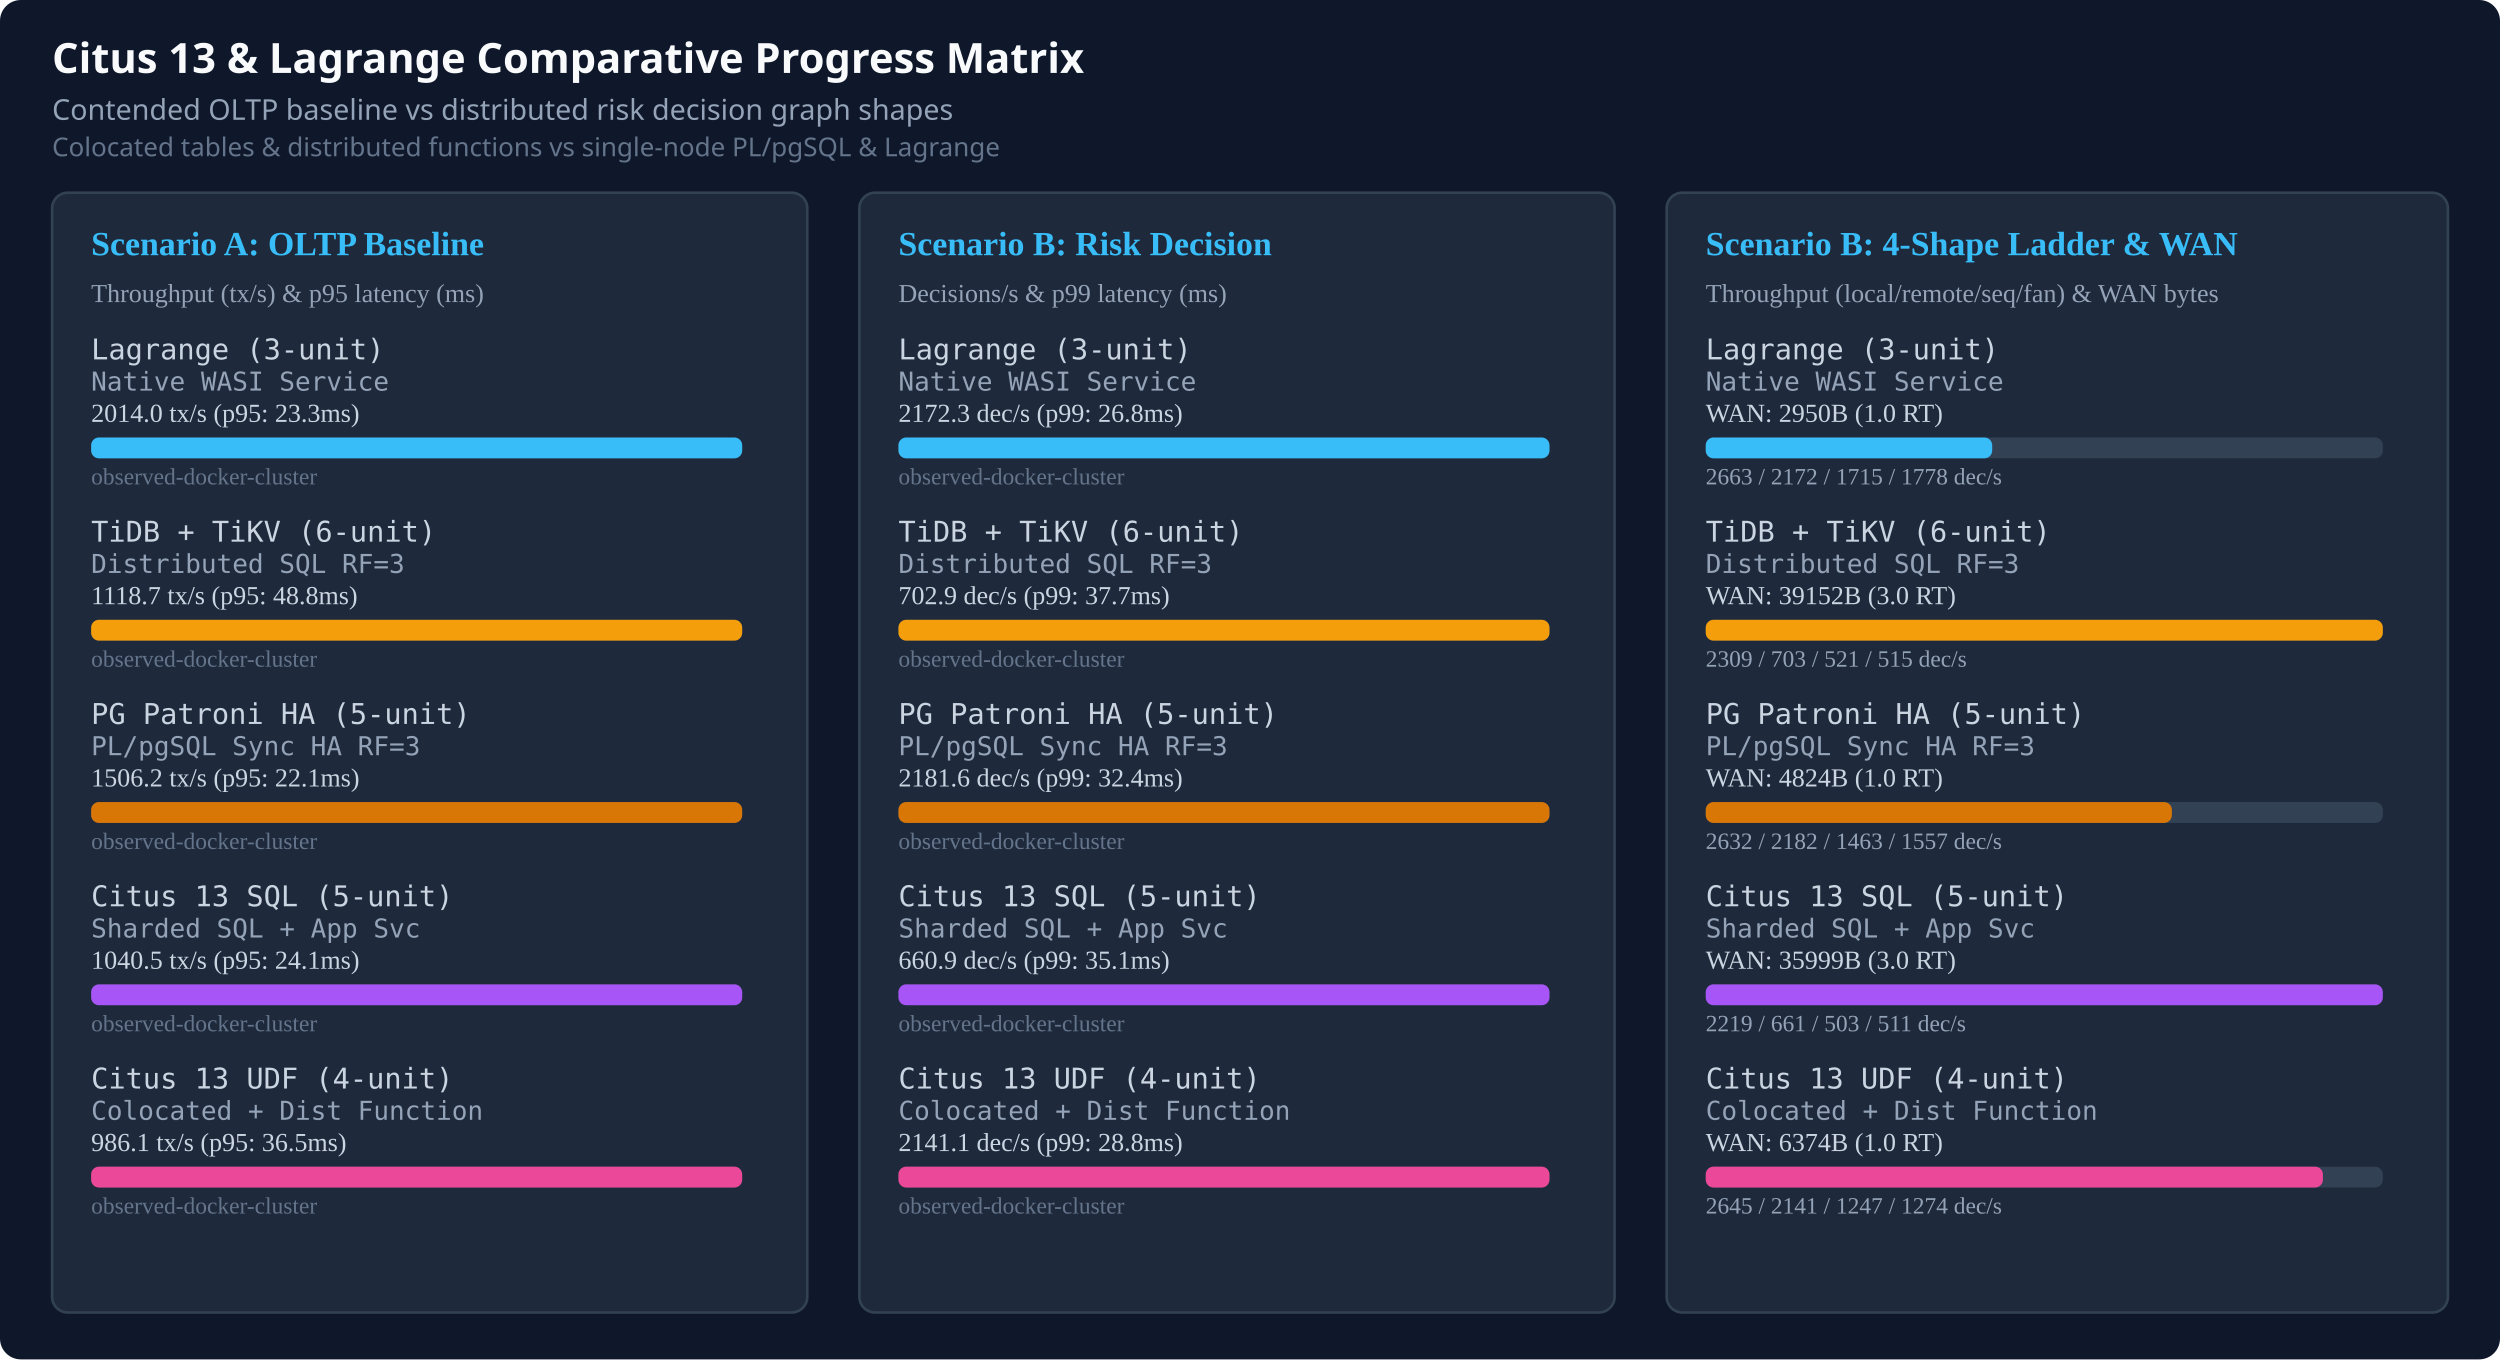
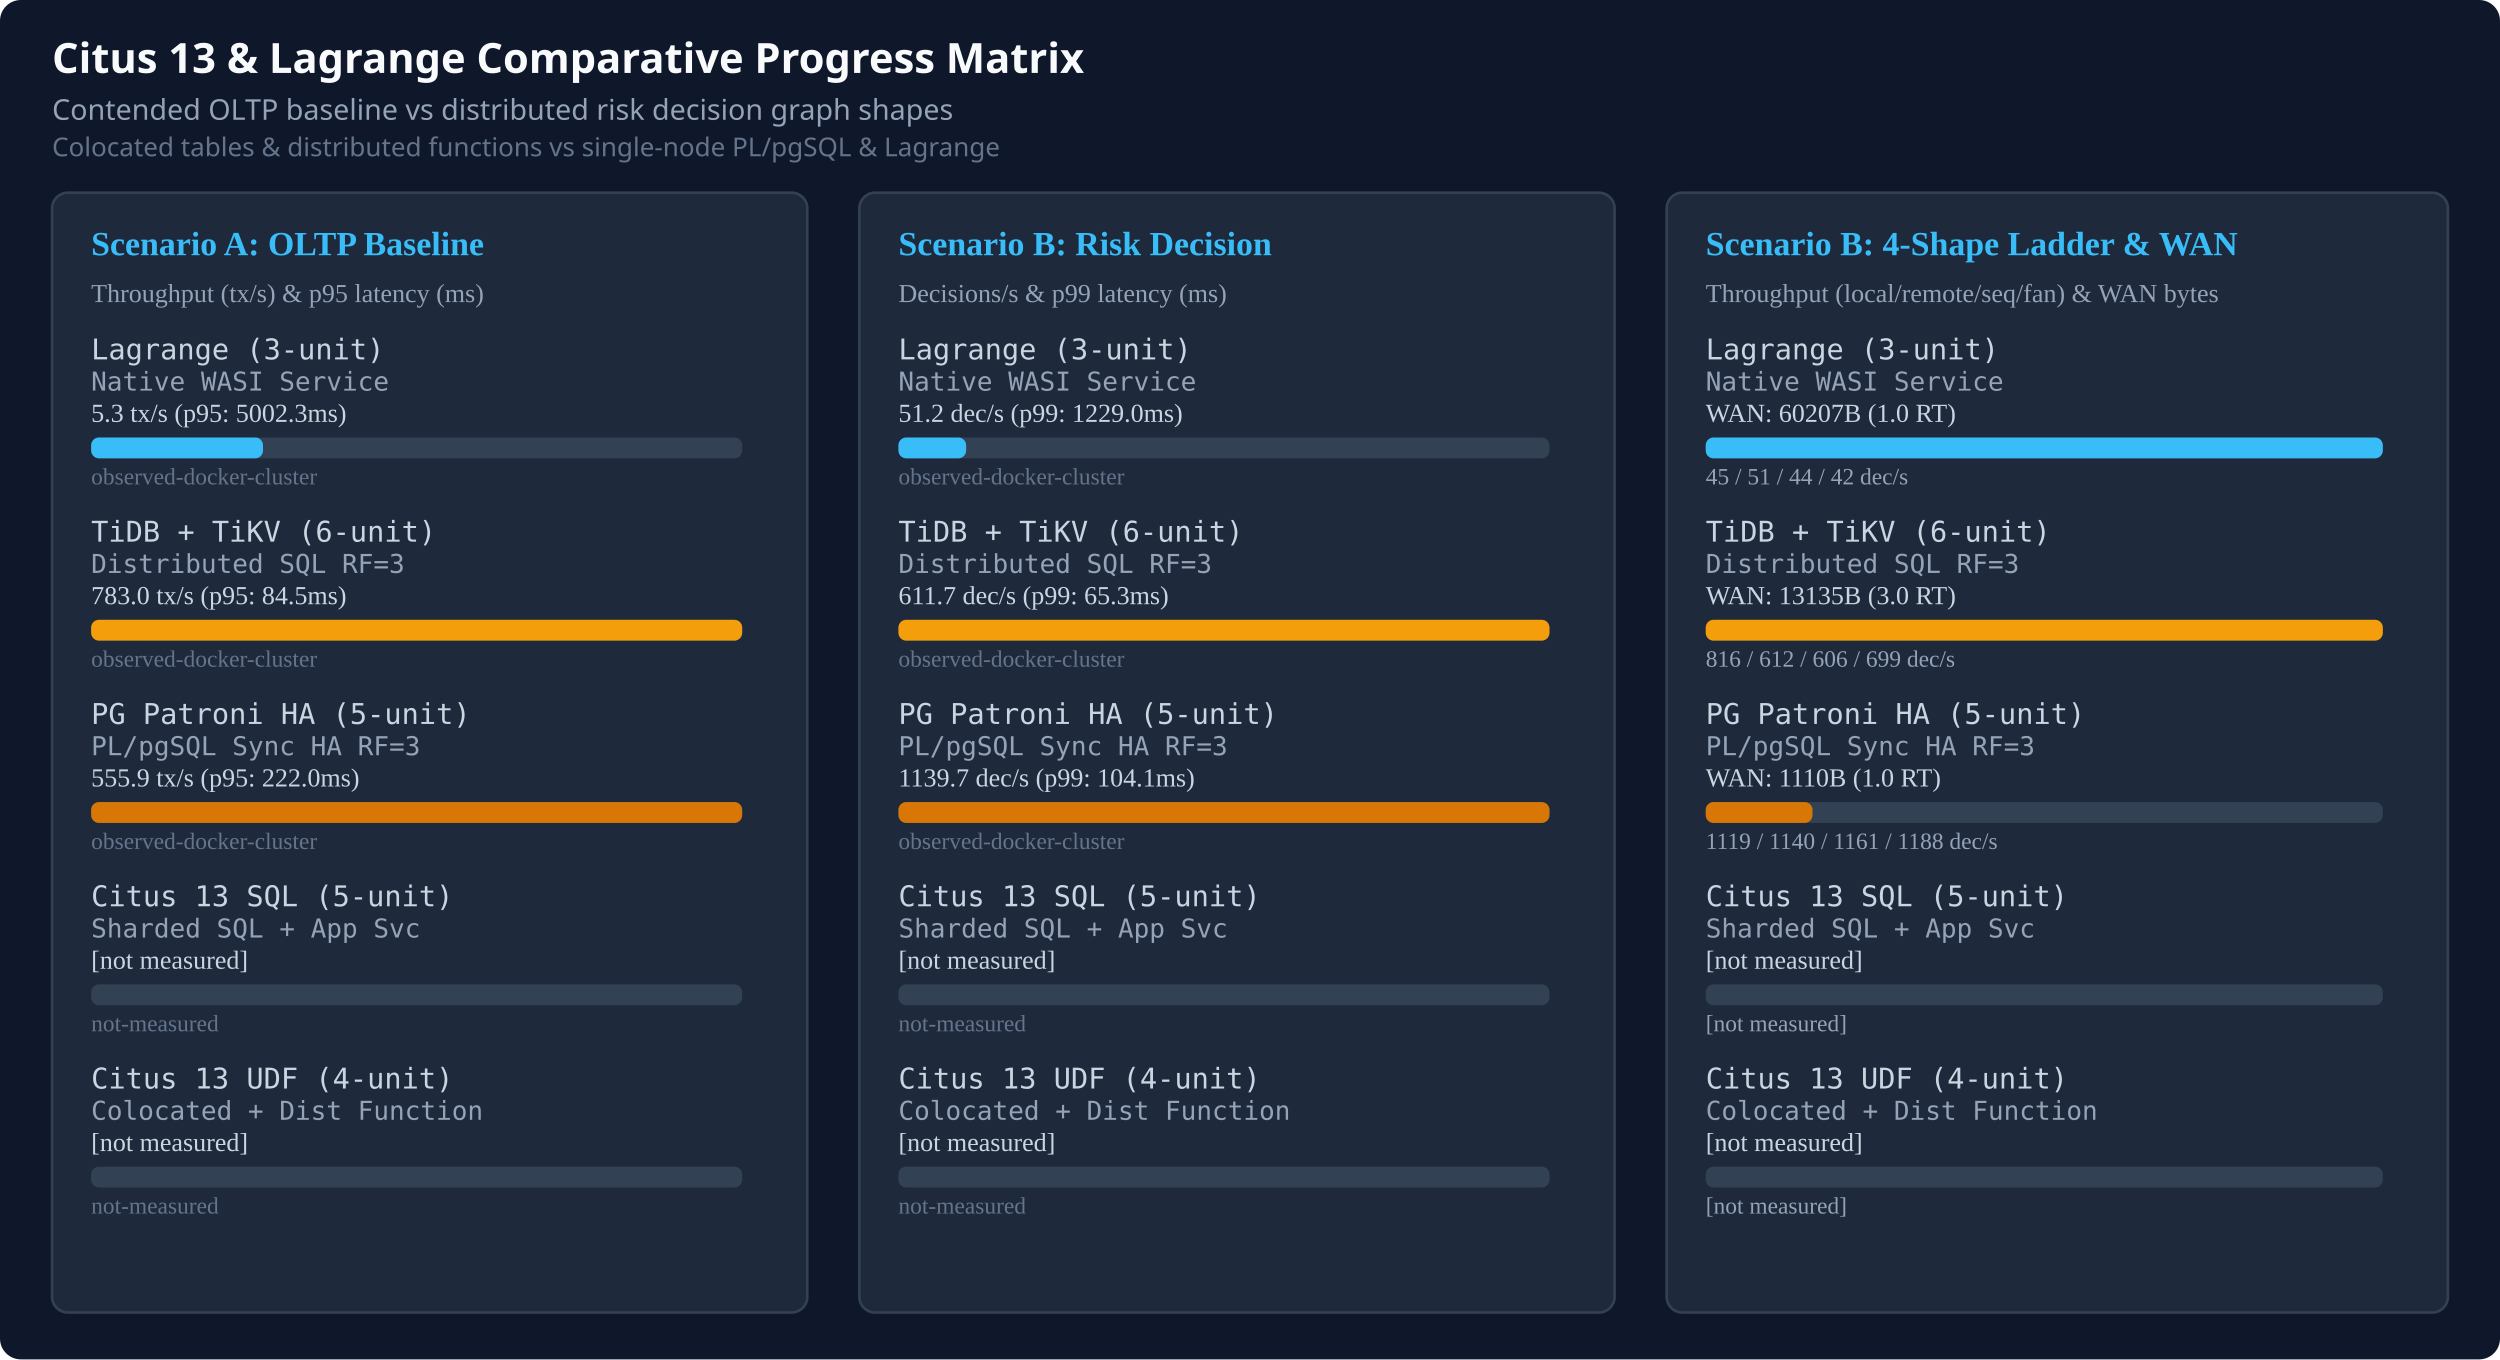
<svg xmlns="http://www.w3.org/2000/svg" viewBox="0 0 960 522" width="960" height="522">
  <rect width="960" height="522" fill="#0f172a" rx="8" />
  <text x="20" y="28" fill="#f8fafc" font-size="16" font-family="system-ui, sans-serif" font-weight="bold">Citus 13 &amp; Lagrange Comparative Progress Matrix</text>
  <text x="20" y="46" fill="#94a3b8" font-size="11" font-family="system-ui, sans-serif">Contended OLTP baseline vs distributed risk decision graph shapes</text>
  <text x="20" y="60" fill="#64748b" font-size="10" font-family="system-ui, sans-serif">Colocated tables &amp; distributed functions vs single-node PL/pgSQL &amp; Lagrange</text>
  <rect x="20" y="74" width="290" height="430" fill="#1e293b" rx="6" stroke="#334155" />
  <a href="tidb-reference-scenarios.md#scenario-a-tidb-oltp-baseline">
    <text x="35" y="98" fill="#38bdf8" font-size="13" font-weight="bold">Scenario A: OLTP Baseline</text>
  </a>
  <text x="35" y="116" fill="#94a3b8" font-size="10">Throughput (tx/s) &amp; p95 latency (ms)</text>
  <rect x="330" y="74" width="290" height="430" fill="#1e293b" rx="6" stroke="#334155" />
  <a href="tidb-reference-scenarios.md#scenario-b-tidb-distributed-risk-decision">
    <text x="345" y="98" fill="#38bdf8" font-size="13" font-weight="bold">Scenario B: Risk Decision</text>
  </a>
  <text x="345" y="116" fill="#94a3b8" font-size="10">Decisions/s &amp; p99 latency (ms)</text>
  <rect x="640" y="74" width="300" height="430" fill="#1e293b" rx="6" stroke="#334155" />
  <text x="655" y="98" fill="#38bdf8" font-size="13" font-weight="bold">Scenario B: 4-Shape Ladder &amp; WAN</text>
  <text x="655" y="116" fill="#94a3b8" font-size="10">Throughput (local/remote/seq/fan) &amp; WAN bytes</text>
  <text x="35" y="138" fill="#cbd5e1" font-size="11" font-family="monospace">Lagrange (3-unit)</text>
  <text x="35" y="150" fill="#94a3b8" font-size="10" font-family="monospace">Native WASI Service</text>
-   <text x="35" y="162" fill="#cbd5e1" font-size="10">2014.0 tx/s (p95: 23.3ms)</text>
+   <text x="35" y="162" fill="#cbd5e1" font-size="10">5.3 tx/s (p95: 5002.3ms)</text>
  <rect x="35" y="168" width="250" height="8" fill="#334155" rx="3" />
-   <rect x="35" y="168" width="250" height="8" fill="#38bdf8" rx="3" />
+   <rect x="35" y="168" width="66" height="8" fill="#38bdf8" rx="3" />
  <text x="35" y="186" fill="#64748b" font-size="9">observed-docker-cluster</text>
  <text x="345" y="138" fill="#cbd5e1" font-size="11" font-family="monospace">Lagrange (3-unit)</text>
  <text x="345" y="150" fill="#94a3b8" font-size="10" font-family="monospace">Native WASI Service</text>
-   <text x="345" y="162" fill="#cbd5e1" font-size="10">2172.3 dec/s (p99: 26.8ms)</text>
+   <text x="345" y="162" fill="#cbd5e1" font-size="10">51.2 dec/s (p99: 1229.0ms)</text>
  <rect x="345" y="168" width="250" height="8" fill="#334155" rx="3" />
-   <rect x="345" y="168" width="250" height="8" fill="#38bdf8" rx="3" />
+   <rect x="345" y="168" width="26" height="8" fill="#38bdf8" rx="3" />
  <text x="345" y="186" fill="#64748b" font-size="9">observed-docker-cluster</text>
  <text x="655" y="138" fill="#cbd5e1" font-size="11" font-family="monospace">Lagrange (3-unit)</text>
  <text x="655" y="150" fill="#94a3b8" font-size="10" font-family="monospace">Native WASI Service</text>
-   <text x="655" y="162" fill="#cbd5e1" font-size="10">WAN: 2950B (1.0 RT)</text>
+   <text x="655" y="162" fill="#cbd5e1" font-size="10">WAN: 60207B (1.0 RT)</text>
  <rect x="655" y="168" width="260" height="8" fill="#334155" rx="3" />
-   <rect x="655" y="168" width="110" height="8" fill="#38bdf8" rx="3" />
-   <text x="655" y="186" fill="#94a3b8" font-size="9">2663 / 2172 / 1715 / 1778 dec/s</text>
+   <rect x="655" y="168" width="260" height="8" fill="#38bdf8" rx="3" />
+   <text x="655" y="186" fill="#94a3b8" font-size="9">45 / 51 / 44 / 42 dec/s</text>
  <text x="35" y="208" fill="#cbd5e1" font-size="11" font-family="monospace">TiDB + TiKV (6-unit)</text>
  <text x="35" y="220" fill="#94a3b8" font-size="10" font-family="monospace">Distributed SQL RF=3</text>
-   <text x="35" y="232" fill="#cbd5e1" font-size="10">1118.7 tx/s (p95: 48.8ms)</text>
+   <text x="35" y="232" fill="#cbd5e1" font-size="10">783.0 tx/s (p95: 84.5ms)</text>
  <rect x="35" y="238" width="250" height="8" fill="#334155" rx="3" />
  <rect x="35" y="238" width="250" height="8" fill="#f59e0b" rx="3" />
  <text x="35" y="256" fill="#64748b" font-size="9">observed-docker-cluster</text>
  <text x="345" y="208" fill="#cbd5e1" font-size="11" font-family="monospace">TiDB + TiKV (6-unit)</text>
  <text x="345" y="220" fill="#94a3b8" font-size="10" font-family="monospace">Distributed SQL RF=3</text>
-   <text x="345" y="232" fill="#cbd5e1" font-size="10">702.9 dec/s (p99: 37.7ms)</text>
+   <text x="345" y="232" fill="#cbd5e1" font-size="10">611.7 dec/s (p99: 65.3ms)</text>
  <rect x="345" y="238" width="250" height="8" fill="#334155" rx="3" />
  <rect x="345" y="238" width="250" height="8" fill="#f59e0b" rx="3" />
  <text x="345" y="256" fill="#64748b" font-size="9">observed-docker-cluster</text>
  <text x="655" y="208" fill="#cbd5e1" font-size="11" font-family="monospace">TiDB + TiKV (6-unit)</text>
  <text x="655" y="220" fill="#94a3b8" font-size="10" font-family="monospace">Distributed SQL RF=3</text>
-   <text x="655" y="232" fill="#cbd5e1" font-size="10">WAN: 39152B (3.0 RT)</text>
+   <text x="655" y="232" fill="#cbd5e1" font-size="10">WAN: 13135B (3.0 RT)</text>
  <rect x="655" y="238" width="260" height="8" fill="#334155" rx="3" />
  <rect x="655" y="238" width="260" height="8" fill="#f59e0b" rx="3" />
-   <text x="655" y="256" fill="#94a3b8" font-size="9">2309 / 703 / 521 / 515 dec/s</text>
+   <text x="655" y="256" fill="#94a3b8" font-size="9">816 / 612 / 606 / 699 dec/s</text>
  <text x="35" y="278" fill="#cbd5e1" font-size="11" font-family="monospace">PG Patroni HA (5-unit)</text>
  <text x="35" y="290" fill="#94a3b8" font-size="10" font-family="monospace">PL/pgSQL Sync HA RF=3</text>
-   <text x="35" y="302" fill="#cbd5e1" font-size="10">1506.2 tx/s (p95: 22.1ms)</text>
+   <text x="35" y="302" fill="#cbd5e1" font-size="10">555.9 tx/s (p95: 222.0ms)</text>
  <rect x="35" y="308" width="250" height="8" fill="#334155" rx="3" />
  <rect x="35" y="308" width="250" height="8" fill="#d97706" rx="3" />
  <text x="35" y="326" fill="#64748b" font-size="9">observed-docker-cluster</text>
  <text x="345" y="278" fill="#cbd5e1" font-size="11" font-family="monospace">PG Patroni HA (5-unit)</text>
  <text x="345" y="290" fill="#94a3b8" font-size="10" font-family="monospace">PL/pgSQL Sync HA RF=3</text>
-   <text x="345" y="302" fill="#cbd5e1" font-size="10">2181.6 dec/s (p99: 32.4ms)</text>
+   <text x="345" y="302" fill="#cbd5e1" font-size="10">1139.7 dec/s (p99: 104.1ms)</text>
  <rect x="345" y="308" width="250" height="8" fill="#334155" rx="3" />
  <rect x="345" y="308" width="250" height="8" fill="#d97706" rx="3" />
  <text x="345" y="326" fill="#64748b" font-size="9">observed-docker-cluster</text>
  <text x="655" y="278" fill="#cbd5e1" font-size="11" font-family="monospace">PG Patroni HA (5-unit)</text>
  <text x="655" y="290" fill="#94a3b8" font-size="10" font-family="monospace">PL/pgSQL Sync HA RF=3</text>
-   <text x="655" y="302" fill="#cbd5e1" font-size="10">WAN: 4824B (1.0 RT)</text>
+   <text x="655" y="302" fill="#cbd5e1" font-size="10">WAN: 1110B (1.0 RT)</text>
  <rect x="655" y="308" width="260" height="8" fill="#334155" rx="3" />
-   <rect x="655" y="308" width="179" height="8" fill="#d97706" rx="3" />
-   <text x="655" y="326" fill="#94a3b8" font-size="9">2632 / 2182 / 1463 / 1557 dec/s</text>
+   <rect x="655" y="308" width="41" height="8" fill="#d97706" rx="3" />
+   <text x="655" y="326" fill="#94a3b8" font-size="9">1119 / 1140 / 1161 / 1188 dec/s</text>
  <text x="35" y="348" fill="#cbd5e1" font-size="11" font-family="monospace">Citus 13 SQL (5-unit)</text>
  <text x="35" y="360" fill="#94a3b8" font-size="10" font-family="monospace">Sharded SQL + App Svc</text>
-   <text x="35" y="372" fill="#cbd5e1" font-size="10">1040.5 tx/s (p95: 24.1ms)</text>
+   <text x="35" y="372" fill="#cbd5e1" font-size="10">[not measured]</text>
  <rect x="35" y="378" width="250" height="8" fill="#334155" rx="3" />
-   <rect x="35" y="378" width="250" height="8" fill="#a855f7" rx="3" />
-   <text x="35" y="396" fill="#64748b" font-size="9">observed-docker-cluster</text>
+   <text x="35" y="396" fill="#64748b" font-size="9">not-measured</text>
  <text x="345" y="348" fill="#cbd5e1" font-size="11" font-family="monospace">Citus 13 SQL (5-unit)</text>
  <text x="345" y="360" fill="#94a3b8" font-size="10" font-family="monospace">Sharded SQL + App Svc</text>
-   <text x="345" y="372" fill="#cbd5e1" font-size="10">660.9 dec/s (p99: 35.1ms)</text>
+   <text x="345" y="372" fill="#cbd5e1" font-size="10">[not measured]</text>
  <rect x="345" y="378" width="250" height="8" fill="#334155" rx="3" />
-   <rect x="345" y="378" width="250" height="8" fill="#a855f7" rx="3" />
-   <text x="345" y="396" fill="#64748b" font-size="9">observed-docker-cluster</text>
+   <text x="345" y="396" fill="#64748b" font-size="9">not-measured</text>
  <text x="655" y="348" fill="#cbd5e1" font-size="11" font-family="monospace">Citus 13 SQL (5-unit)</text>
  <text x="655" y="360" fill="#94a3b8" font-size="10" font-family="monospace">Sharded SQL + App Svc</text>
-   <text x="655" y="372" fill="#cbd5e1" font-size="10">WAN: 35999B (3.0 RT)</text>
+   <text x="655" y="372" fill="#cbd5e1" font-size="10">[not measured]</text>
  <rect x="655" y="378" width="260" height="8" fill="#334155" rx="3" />
-   <rect x="655" y="378" width="260" height="8" fill="#a855f7" rx="3" />
-   <text x="655" y="396" fill="#94a3b8" font-size="9">2219 / 661 / 503 / 511 dec/s</text>
+   <text x="655" y="396" fill="#94a3b8" font-size="9">[not measured]</text>
  <text x="35" y="418" fill="#cbd5e1" font-size="11" font-family="monospace">Citus 13 UDF (4-unit)</text>
  <text x="35" y="430" fill="#94a3b8" font-size="10" font-family="monospace">Colocated + Dist Function</text>
-   <text x="35" y="442" fill="#cbd5e1" font-size="10">986.1 tx/s (p95: 36.5ms)</text>
+   <text x="35" y="442" fill="#cbd5e1" font-size="10">[not measured]</text>
  <rect x="35" y="448" width="250" height="8" fill="#334155" rx="3" />
-   <rect x="35" y="448" width="250" height="8" fill="#ec4899" rx="3" />
-   <text x="35" y="466" fill="#64748b" font-size="9">observed-docker-cluster</text>
+   <text x="35" y="466" fill="#64748b" font-size="9">not-measured</text>
  <text x="345" y="418" fill="#cbd5e1" font-size="11" font-family="monospace">Citus 13 UDF (4-unit)</text>
  <text x="345" y="430" fill="#94a3b8" font-size="10" font-family="monospace">Colocated + Dist Function</text>
-   <text x="345" y="442" fill="#cbd5e1" font-size="10">2141.1 dec/s (p99: 28.8ms)</text>
+   <text x="345" y="442" fill="#cbd5e1" font-size="10">[not measured]</text>
  <rect x="345" y="448" width="250" height="8" fill="#334155" rx="3" />
-   <rect x="345" y="448" width="250" height="8" fill="#ec4899" rx="3" />
-   <text x="345" y="466" fill="#64748b" font-size="9">observed-docker-cluster</text>
+   <text x="345" y="466" fill="#64748b" font-size="9">not-measured</text>
  <text x="655" y="418" fill="#cbd5e1" font-size="11" font-family="monospace">Citus 13 UDF (4-unit)</text>
  <text x="655" y="430" fill="#94a3b8" font-size="10" font-family="monospace">Colocated + Dist Function</text>
-   <text x="655" y="442" fill="#cbd5e1" font-size="10">WAN: 6374B (1.0 RT)</text>
+   <text x="655" y="442" fill="#cbd5e1" font-size="10">[not measured]</text>
  <rect x="655" y="448" width="260" height="8" fill="#334155" rx="3" />
-   <rect x="655" y="448" width="237" height="8" fill="#ec4899" rx="3" />
-   <text x="655" y="466" fill="#94a3b8" font-size="9">2645 / 2141 / 1247 / 1274 dec/s</text>
+   <text x="655" y="466" fill="#94a3b8" font-size="9">[not measured]</text>
</svg>
